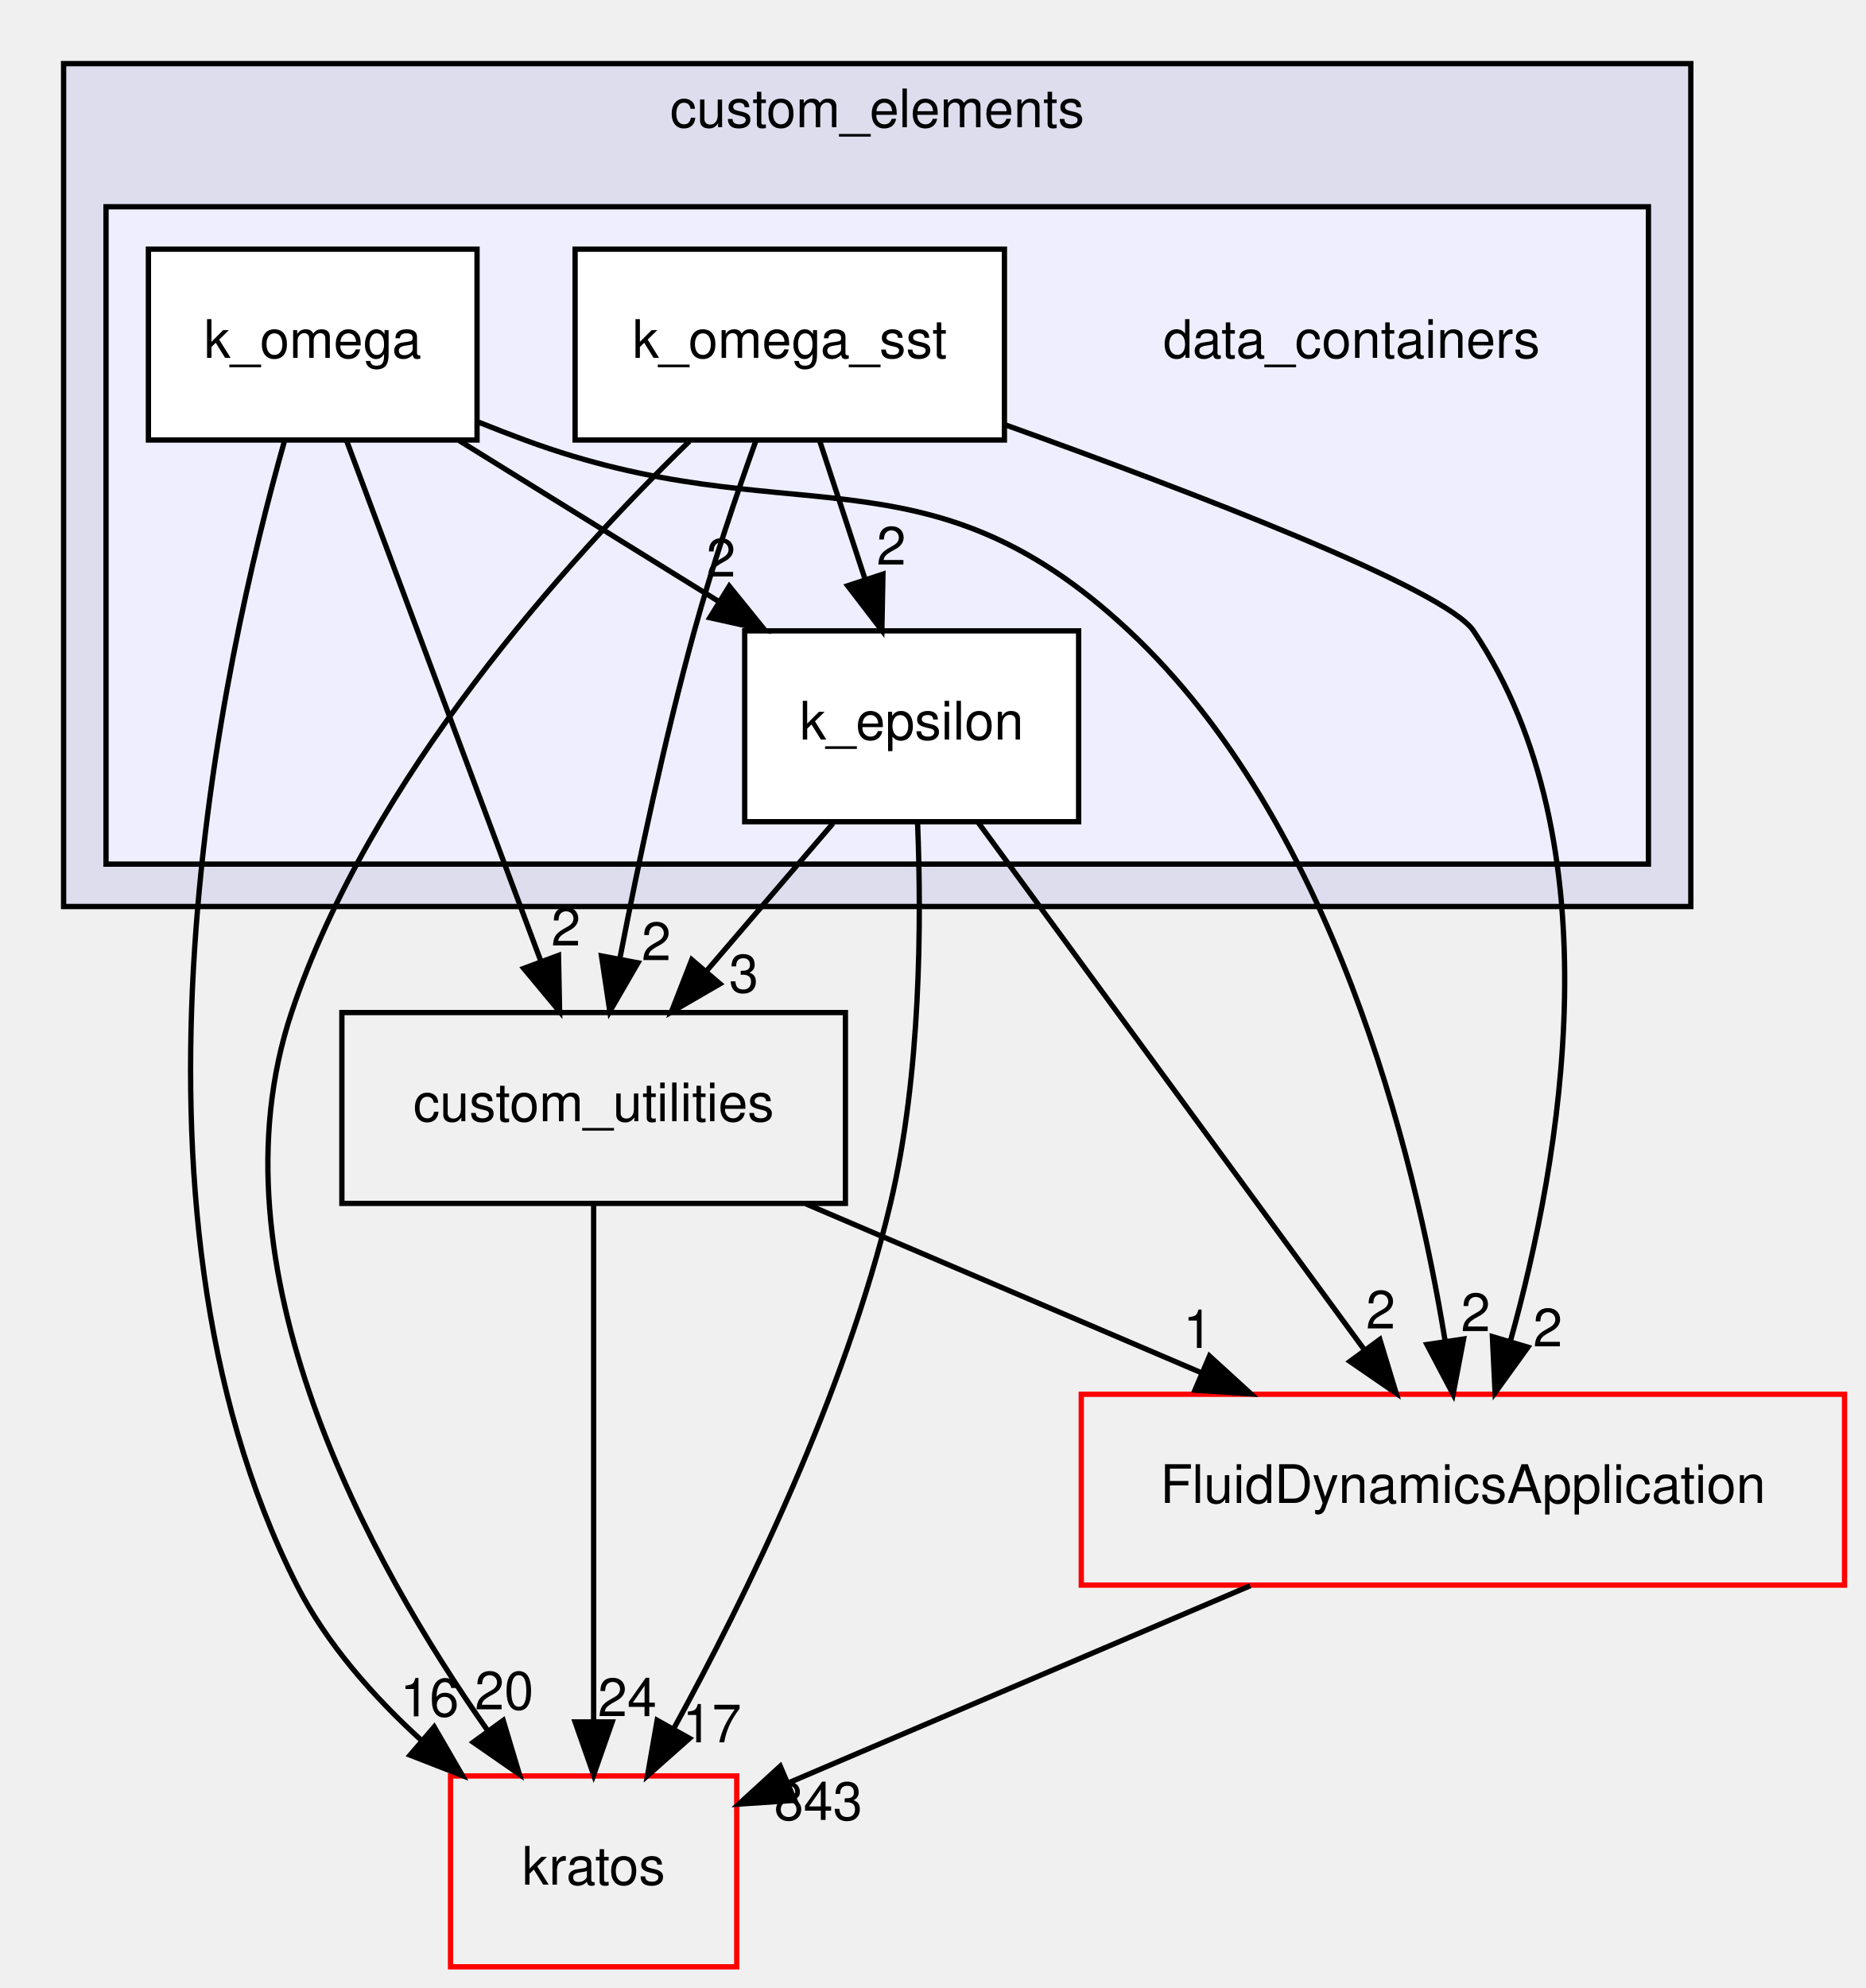
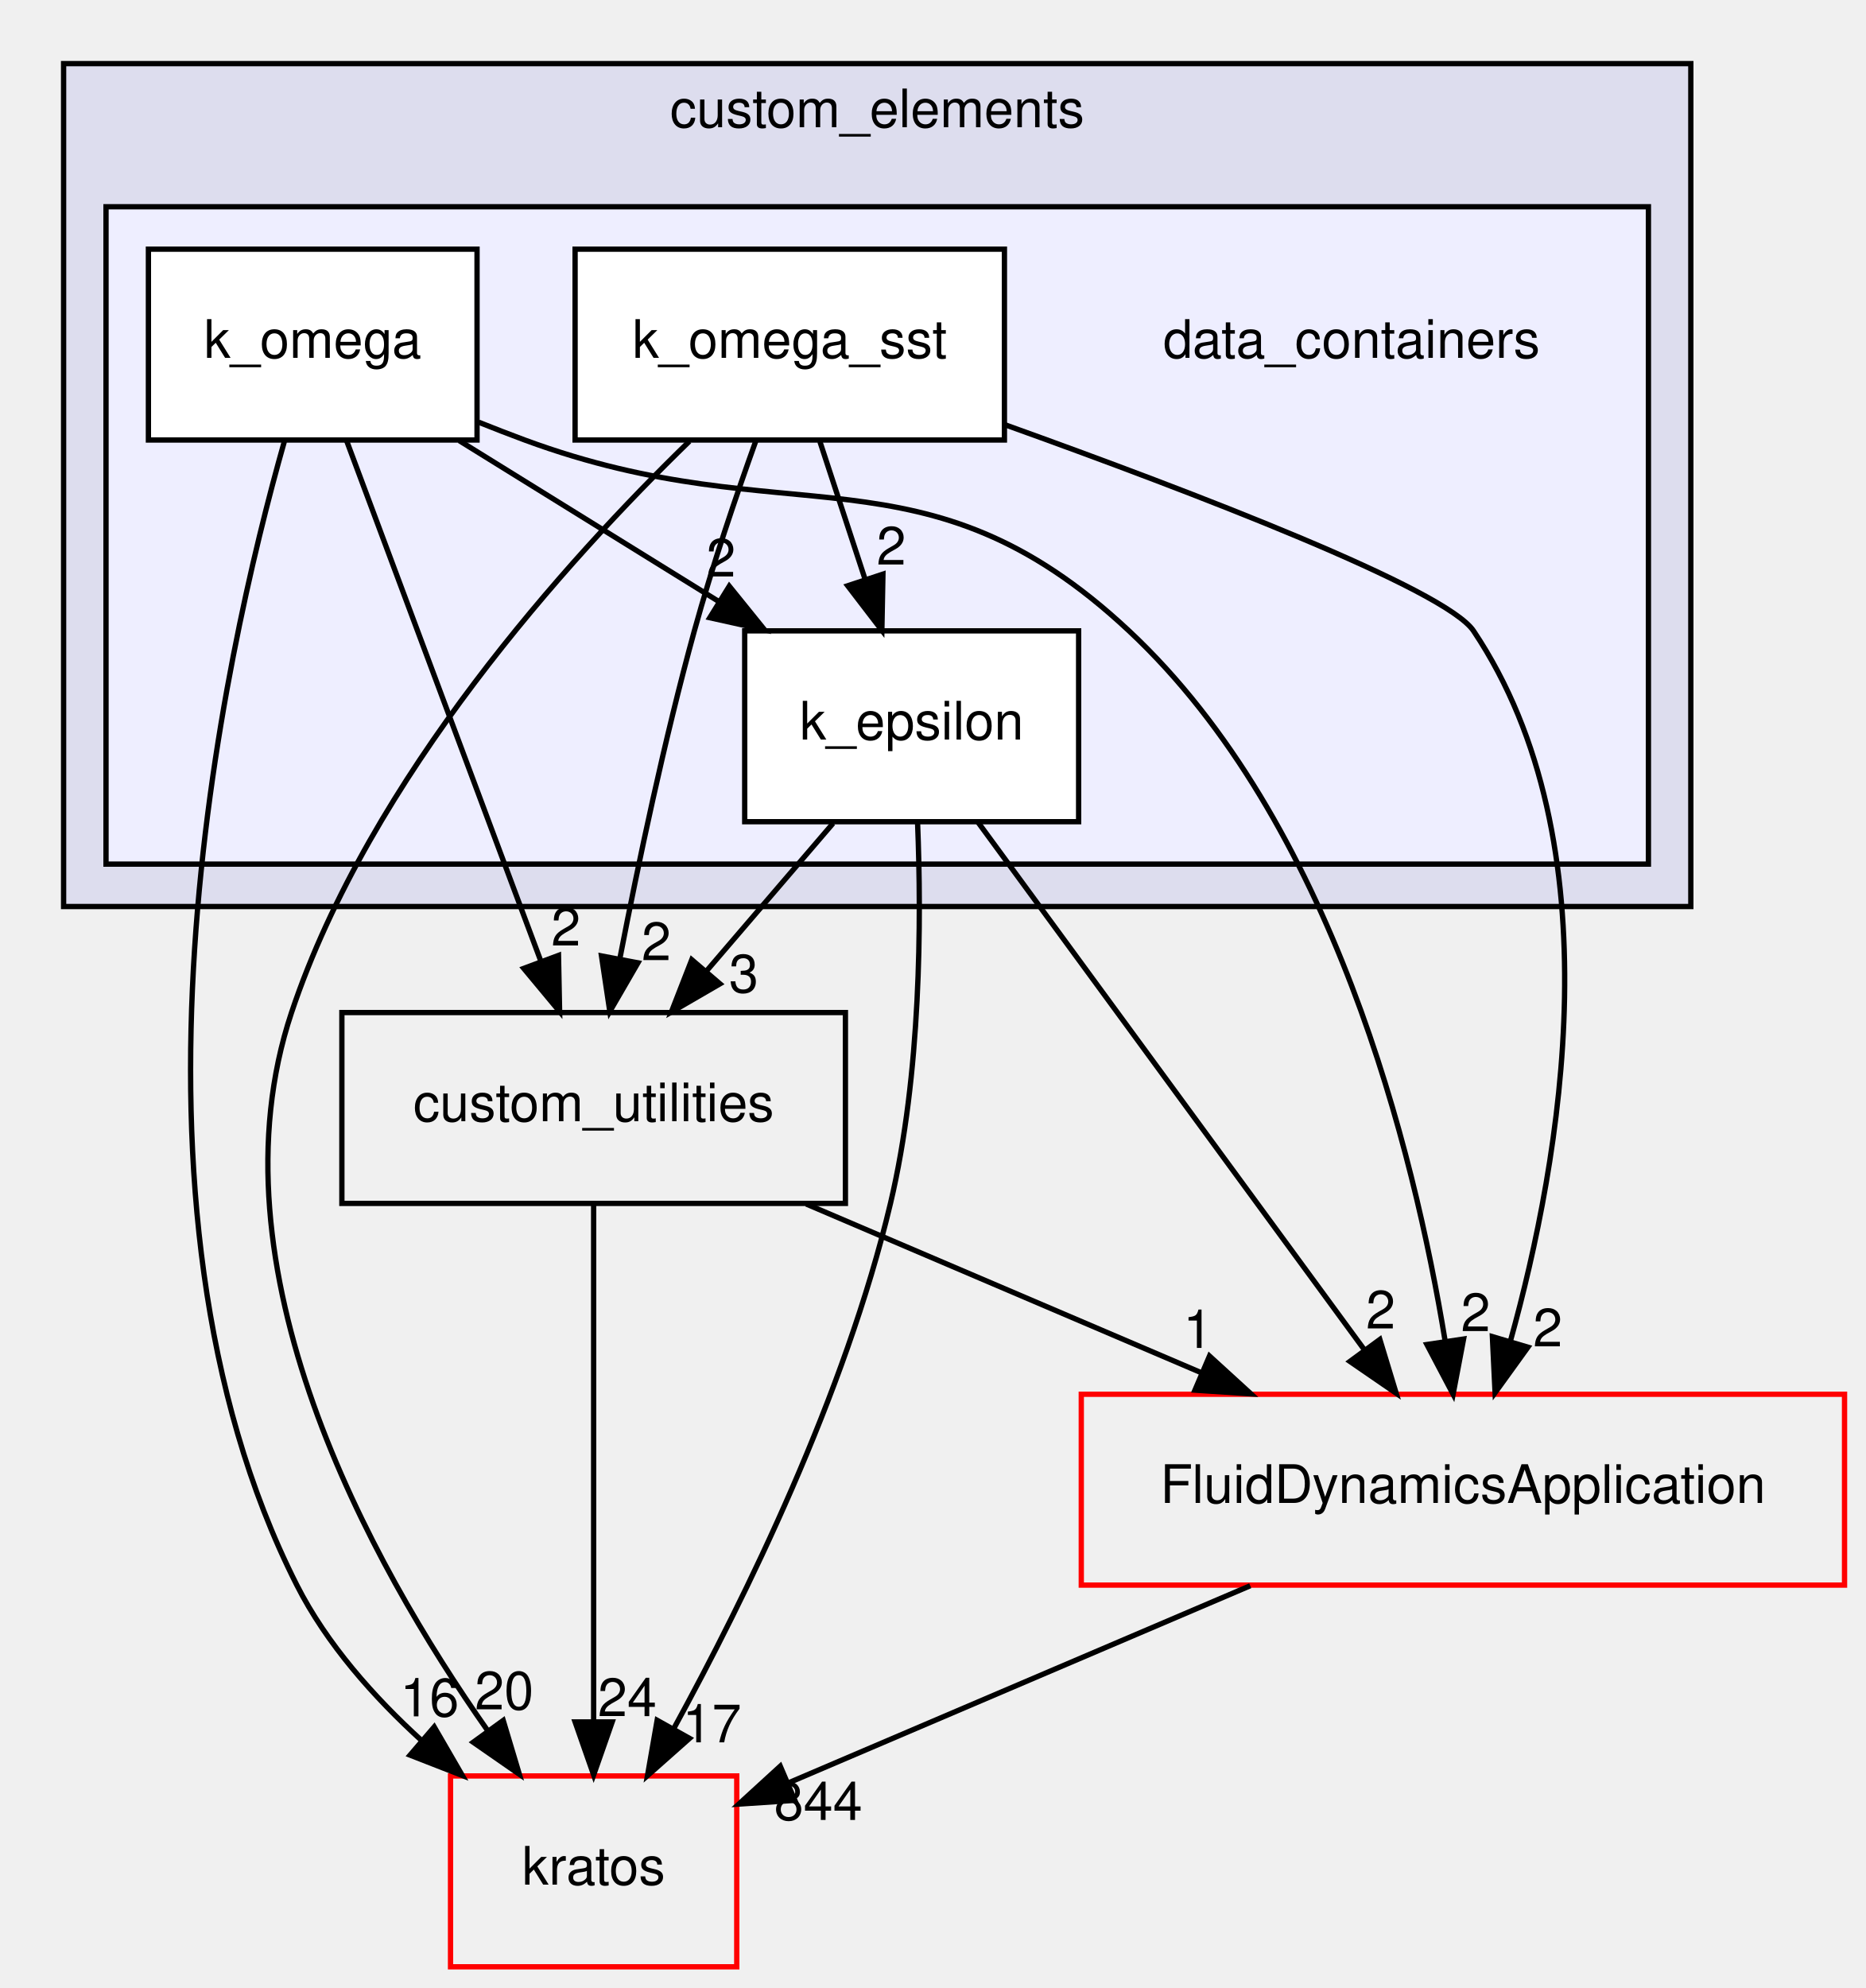
<svg xmlns="http://www.w3.org/2000/svg" xmlns:xlink="http://www.w3.org/1999/xlink" width="352pt" height="375pt" viewBox="0.00 0.00 352.00 375.00">
  <g id="graph0" class="graph" transform="scale(1 1) rotate(0) translate(4 371)">
    <g id="clust1" class="cluster">
      <g id="a_clust1">
        <a xlink:href="dir_610220c7a5f43821e942dac7d66d4d1f.html" target="_top" xlink:title="custom_elements">
          <polygon fill="#ddddee" stroke="black" points="8,-200 8,-359 315,-359 315,-200 8,-200" />
          <text text-anchor="middle" x="161.5" y="-347" font-family="Helvetica,sans-Serif" font-size="10.00">custom_elements</text>
        </a>
      </g>
    </g>
    <g id="clust2" class="cluster">
      <g id="a_clust2">
        <a xlink:href="dir_c18d5fdcde82b43ded86d64076d7f44b.html" target="_top">
          <polygon fill="#eeeeff" stroke="black" points="16,-208 16,-332 307,-332 307,-208 16,-208" />
        </a>
      </g>
    </g>
    <g id="node1" class="node">
      <text text-anchor="middle" x="251" y="-303.5" font-family="Helvetica,sans-Serif" font-size="10.00">data_containers</text>
    </g>
    <g id="node2" class="node">
      <g id="a_node2">
        <a xlink:href="dir_549f63d10437035368aceaba0d49180e.html" target="_top" xlink:title="k_epsilon">
          <polygon fill="white" stroke="black" points="199.5,-252 136.5,-252 136.5,-216 199.5,-216 199.5,-252" />
          <text text-anchor="middle" x="168" y="-231.5" font-family="Helvetica,sans-Serif" font-size="10.00">k_epsilon</text>
        </a>
      </g>
    </g>
    <g id="node5" class="node">
      <g id="a_node5">
        <a xlink:href="dir_d00027f6feada1f7c28473d9986b9594.html" target="_top" xlink:title="custom_utilities">
          <polygon fill="none" stroke="black" points="155.5,-180 60.5,-180 60.5,-144 155.5,-144 155.5,-180" />
          <text text-anchor="middle" x="108" y="-159.5" font-family="Helvetica,sans-Serif" font-size="10.00">custom_utilities</text>
        </a>
      </g>
    </g>
    <g id="edge13" class="edge">
      <path fill="none" stroke="black" d="M153.17,-215.7C145.98,-207.3 137.2,-197.07 129.31,-187.86" />
      <polygon fill="black" stroke="black" points="131.83,-185.42 122.66,-180.1 126.51,-189.97 131.83,-185.42" />
      <g id="a_edge13-headlabel">
        <a xlink:href="dir_000565_000571.html" target="_top" xlink:title="3">
          <text text-anchor="middle" x="136.32" y="-183.8" font-family="Helvetica,sans-Serif" font-size="10.00">3</text>
        </a>
      </g>
    </g>
    <g id="node6" class="node">
      <g id="a_node6">
        <a xlink:href="dir_8fc3e8efef0bfca4a113d719cbd52afb.html" target="_top" xlink:title="kratos">
          <polygon fill="none" stroke="red" points="135,-36 81,-36 81,0 135,0 135,-36" />
          <text text-anchor="middle" x="108" y="-15.5" font-family="Helvetica,sans-Serif" font-size="10.00">kratos</text>
        </a>
      </g>
    </g>
    <g id="edge12" class="edge">
      <path fill="none" stroke="black" d="M169.12,-215.67C169.85,-197.54 169.79,-168.38 164,-144 155.47,-108.05 136.66,-69.69 123.2,-45.09" />
      <polygon fill="black" stroke="black" points="126.09,-43.09 118.16,-36.06 119.98,-46.5 126.09,-43.09" />
      <g id="a_edge12-headlabel">
        <a xlink:href="dir_000565_000710.html" target="_top" xlink:title="17">
          <text text-anchor="middle" x="130.32" y="-42.34" font-family="Helvetica,sans-Serif" font-size="10.00">17</text>
        </a>
      </g>
    </g>
    <g id="node7" class="node">
      <g id="a_node7">
        <a xlink:href="dir_3ad5b53c1d85a729c373dd4b6e02d9a8.html" target="_top" xlink:title="FluidDynamicsApplication">
          <polygon fill="none" stroke="red" points="344,-108 200,-108 200,-72 344,-72 344,-108" />
          <text text-anchor="middle" x="272" y="-87.5" font-family="Helvetica,sans-Serif" font-size="10.00">FluidDynamicsApplication</text>
        </a>
      </g>
    </g>
    <g id="edge11" class="edge">
      <path fill="none" stroke="black" d="M180.54,-215.87C198.66,-191.14 232.27,-145.24 253.32,-116.51" />
      <polygon fill="black" stroke="black" points="256.33,-118.33 259.41,-108.19 250.68,-114.19 256.33,-118.33" />
      <g id="a_edge11-headlabel">
        <a xlink:href="dir_000565_000030.html" target="_top" xlink:title="2">
          <text text-anchor="middle" x="256.49" y="-120.4" font-family="Helvetica,sans-Serif" font-size="10.00">2</text>
        </a>
      </g>
    </g>
    <g id="node3" class="node">
      <g id="a_node3">
        <a xlink:href="dir_48cad731b823e56b3ea85d87397c5e49.html" target="_top" xlink:title="k_omega">
          <polygon fill="white" stroke="black" points="86,-324 24,-324 24,-288 86,-288 86,-324" />
          <text text-anchor="middle" x="55" y="-303.5" font-family="Helvetica,sans-Serif" font-size="10.00">k_omega</text>
        </a>
      </g>
    </g>
    <g id="edge4" class="edge">
      <path fill="none" stroke="black" d="M82.64,-287.88C97.42,-278.72 115.79,-267.34 131.7,-257.48" />
      <polygon fill="black" stroke="black" points="133.59,-260.43 140.25,-252.19 129.91,-254.48 133.59,-260.43" />
      <g id="a_edge4-headlabel">
        <a xlink:href="dir_000567_000565.html" target="_top" xlink:title="2">
          <text text-anchor="middle" x="132.03" y="-262.24" font-family="Helvetica,sans-Serif" font-size="10.00">2</text>
        </a>
      </g>
    </g>
    <g id="edge6" class="edge">
      <path fill="none" stroke="black" d="M61.39,-287.87C70.51,-263.46 87.31,-218.43 98.06,-189.64" />
      <polygon fill="black" stroke="black" points="101.37,-190.78 101.58,-180.19 94.81,-188.33 101.37,-190.78" />
      <g id="a_edge6-headlabel">
        <a xlink:href="dir_000567_000571.html" target="_top" xlink:title="2">
          <text text-anchor="middle" x="102.77" y="-192.64" font-family="Helvetica,sans-Serif" font-size="10.00">2</text>
        </a>
      </g>
    </g>
    <g id="edge5" class="edge">
      <path fill="none" stroke="black" d="M49.64,-287.7C38.18,-247.32 15.18,-144.73 52,-72 57.62,-60.9 66.54,-50.87 75.63,-42.6" />
      <polygon fill="black" stroke="black" points="77.92,-45.25 83.23,-36.08 73.36,-39.93 77.92,-45.25" />
      <g id="a_edge5-headlabel">
        <a xlink:href="dir_000567_000710.html" target="_top" xlink:title="16">
          <text text-anchor="middle" x="77.04" y="-47.24" font-family="Helvetica,sans-Serif" font-size="10.00">16</text>
        </a>
      </g>
    </g>
    <g id="edge3" class="edge">
      <path fill="none" stroke="black" d="M86.33,-291.35C89.25,-290.18 92.17,-289.05 95,-288 144.84,-269.59 170.19,-288.29 209,-252 247.45,-216.05 262.78,-153.81 268.63,-118.16" />
      <polygon fill="black" stroke="black" points="272.13,-118.42 270.15,-108.01 265.21,-117.38 272.13,-118.42" />
      <g id="a_edge3-headlabel">
        <a xlink:href="dir_000567_000030.html" target="_top" xlink:title="2">
          <text text-anchor="middle" x="274.4" y="-119.9" font-family="Helvetica,sans-Serif" font-size="10.00">2</text>
        </a>
      </g>
    </g>
    <g id="node4" class="node">
      <g id="a_node4">
        <a xlink:href="dir_ee0de5820d2c95fb1fac9655c74d6cca.html" target="_top" xlink:title="k_omega_sst">
          <polygon fill="white" stroke="black" points="185.5,-324 104.5,-324 104.5,-288 185.5,-288 185.5,-324" />
          <text text-anchor="middle" x="145" y="-303.5" font-family="Helvetica,sans-Serif" font-size="10.00">k_omega_sst</text>
        </a>
      </g>
    </g>
    <g id="edge8" class="edge">
      <path fill="none" stroke="black" d="M150.69,-287.7C153.25,-279.9 156.33,-270.51 159.18,-261.83" />
      <polygon fill="black" stroke="black" points="162.58,-262.7 162.38,-252.1 155.93,-260.51 162.58,-262.7" />
      <g id="a_edge8-headlabel">
        <a xlink:href="dir_000566_000565.html" target="_top" xlink:title="2">
          <text text-anchor="middle" x="164.16" y="-264.5" font-family="Helvetica,sans-Serif" font-size="10.00">2</text>
        </a>
      </g>
    </g>
    <g id="edge10" class="edge">
      <path fill="none" stroke="black" d="M138.65,-287.97C134.95,-277.66 130.36,-264.18 127,-252 121.37,-231.57 116.42,-208.11 112.99,-190.4" />
      <polygon fill="black" stroke="black" points="116.36,-189.38 111.05,-180.21 109.48,-190.68 116.36,-189.38" />
      <g id="a_edge10-headlabel">
        <a xlink:href="dir_000566_000571.html" target="_top" xlink:title="2">
          <text text-anchor="middle" x="119.82" y="-189.88" font-family="Helvetica,sans-Serif" font-size="10.00">2</text>
        </a>
      </g>
    </g>
    <g id="edge9" class="edge">
      <path fill="none" stroke="black" d="M126.06,-287.76C103.14,-265.5 65.8,-224.3 51,-180 34.94,-131.93 65.74,-76.27 87.98,-44.59" />
      <polygon fill="black" stroke="black" points="90.94,-46.47 93.98,-36.32 85.28,-42.36 90.94,-46.47" />
      <g id="a_edge9-headlabel">
        <a xlink:href="dir_000566_000710.html" target="_top" xlink:title="20">
          <text text-anchor="middle" x="91.13" y="-48.55" font-family="Helvetica,sans-Serif" font-size="10.00">20</text>
        </a>
      </g>
    </g>
    <g id="edge7" class="edge">
      <path fill="none" stroke="black" d="M185.58,-290.89C221.39,-278.04 268.71,-259.89 274,-252 300.94,-211.81 290.53,-152.36 280.97,-118.07" />
      <polygon fill="black" stroke="black" points="284.27,-116.88 278.07,-108.29 277.56,-118.87 284.27,-116.88" />
      <g id="a_edge7-headlabel">
        <a xlink:href="dir_000566_000030.html" target="_top" xlink:title="2">
          <text text-anchor="middle" x="288.01" y="-117.02" font-family="Helvetica,sans-Serif" font-size="10.00">2</text>
        </a>
      </g>
    </g>
    <g id="edge2" class="edge">
      <path fill="none" stroke="black" d="M108,-143.87C108,-119.67 108,-75.21 108,-46.39" />
      <polygon fill="black" stroke="black" points="111.5,-46.19 108,-36.19 104.5,-46.19 111.5,-46.19" />
      <g id="a_edge2-headlabel">
        <a xlink:href="dir_000571_000710.html" target="_top" xlink:title="24">
          <text text-anchor="middle" x="114.34" y="-47.28" font-family="Helvetica,sans-Serif" font-size="10.00">24</text>
        </a>
      </g>
    </g>
    <g id="edge1" class="edge">
      <path fill="none" stroke="black" d="M148.12,-143.88C170.64,-134.26 198.92,-122.19 222.77,-112.01" />
      <polygon fill="black" stroke="black" points="224.19,-115.21 232.01,-108.07 221.44,-108.77 224.19,-115.21" />
      <g id="a_edge1-headlabel">
        <a xlink:href="dir_000571_000030.html" target="_top" xlink:title="1">
          <text text-anchor="middle" x="222" y="-116.74" font-family="Helvetica,sans-Serif" font-size="10.00">1</text>
        </a>
      </g>
    </g>
    <g id="edge14" class="edge">
      <path fill="none" stroke="black" d="M231.88,-71.88C205.31,-60.53 170.72,-45.77 144.84,-34.73" />
      <polygon fill="black" stroke="black" points="145.96,-31.4 135.39,-30.69 143.21,-37.84 145.96,-31.4" />
      <g id="a_edge14-headlabel">
-         <a xlink:href="dir_000030_000710.html" target="_top" xlink:title="843">
-           <text text-anchor="middle" x="150.38" y="-27.7" font-family="Helvetica,sans-Serif" font-size="10.00">843</text>
+         <a xlink:href="dir_000030_000710.html" target="_top" xlink:title="844">
+           <text text-anchor="middle" x="150.38" y="-27.7" font-family="Helvetica,sans-Serif" font-size="10.00">844</text>
        </a>
      </g>
    </g>
  </g>
</svg>
